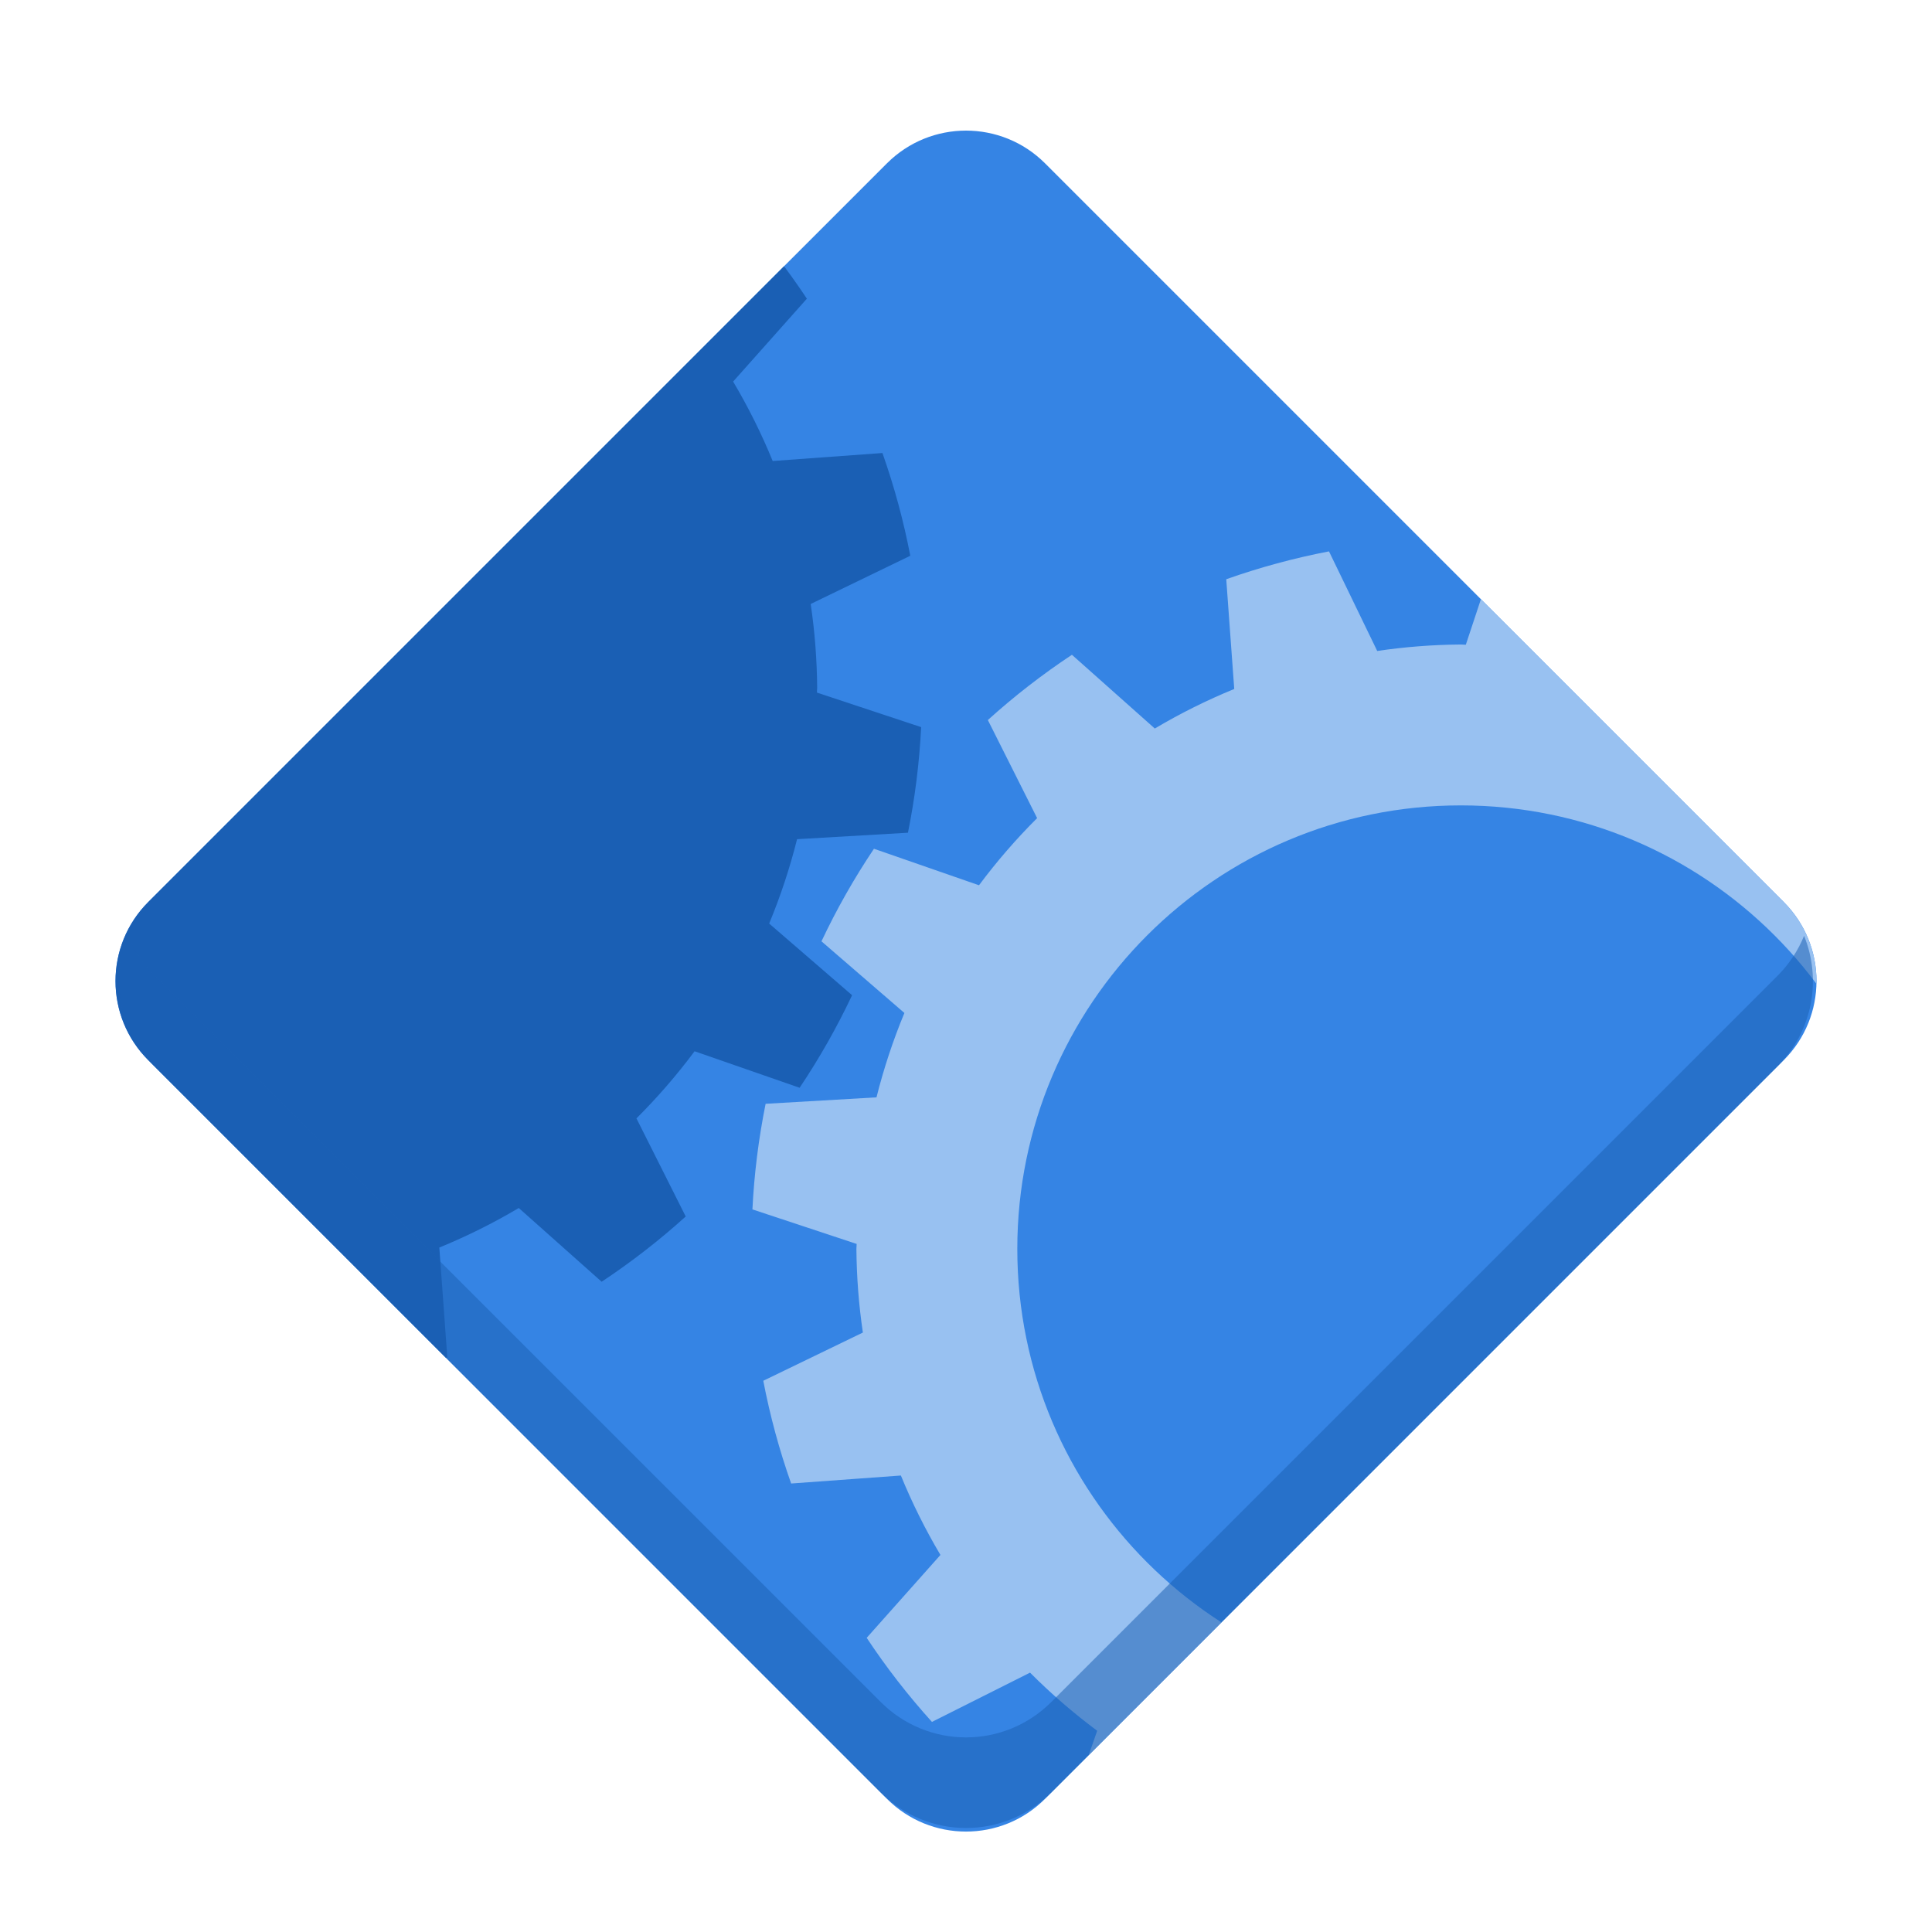
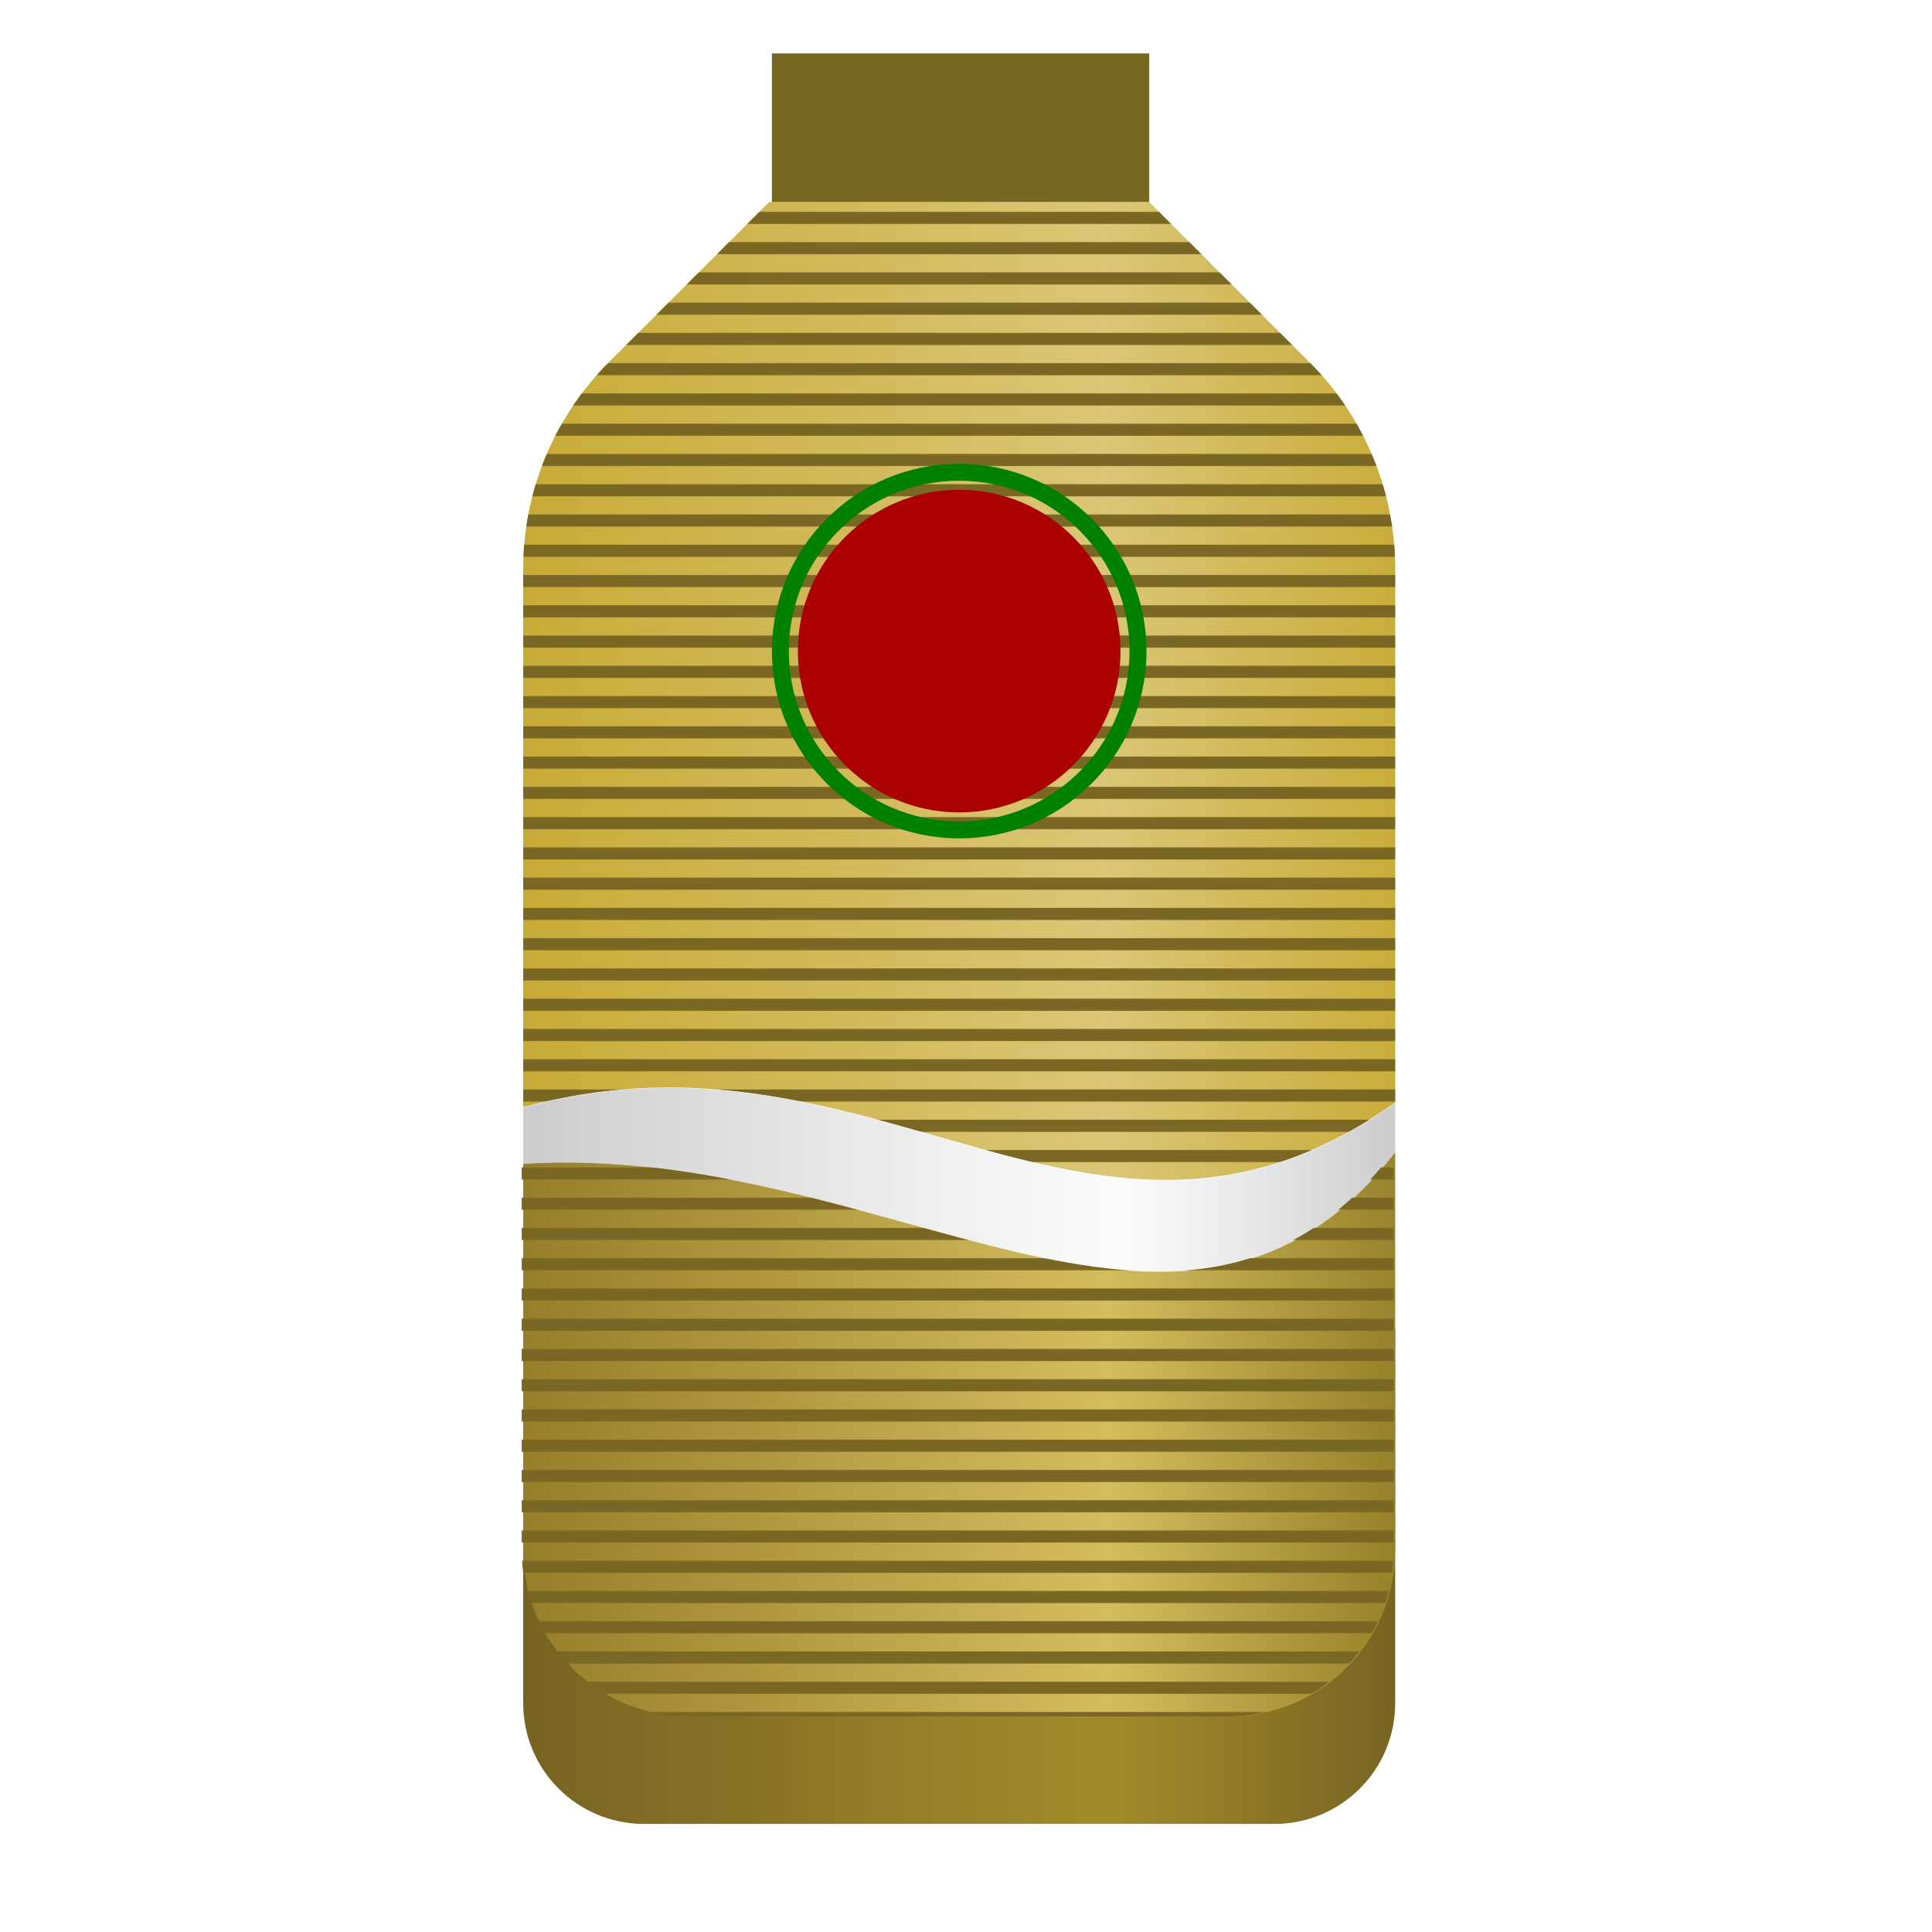
- <svg xmlns="http://www.w3.org/2000/svg" width="33.75mm" height="33.75mm" viewBox="0 0 33.75 33.75" version="1.1" id="svg974">
-   <defs id="defs968">
-     <clipPath clipPathUnits="userSpaceOnUse" id="clipPath18689">
-       <rect clip-path="none" transform="rotate(45)" ry="32" rx="32" y="123.999" x="486.037" height="362.943" width="362.943" id="rect18691" style="display:inline;opacity:1;vector-effect:none;fill:#4a86cf;fill-opacity:1;stroke:none;stroke-width:26.067;stroke-linecap:butt;stroke-linejoin:miter;stroke-miterlimit:4;stroke-dasharray:none;stroke-dashoffset:0;stroke-opacity:1;marker:none;marker-start:none;marker-mid:none;marker-end:none;paint-order:normal;enable-background:new" />
-     </clipPath>
-     <clipPath clipPathUnits="userSpaceOnUse" id="clipPath18689-3">
-       <rect clip-path="none" transform="rotate(45)" ry="32" rx="32" y="123.999" x="486.037" height="362.943" width="362.943" id="rect18691-6" style="display:inline;opacity:1;vector-effect:none;fill:#4a86cf;fill-opacity:1;stroke:none;stroke-width:26.067;stroke-linecap:butt;stroke-linejoin:miter;stroke-miterlimit:4;stroke-dasharray:none;stroke-dashoffset:0;stroke-opacity:1;marker:none;marker-start:none;marker-mid:none;marker-end:none;paint-order:normal;enable-background:new" />
-     </clipPath>
+ <svg xmlns="http://www.w3.org/2000/svg" xmlns:xlink="http://www.w3.org/1999/xlink" height="128px" viewBox="0 0 128 128" width="128px" version="1.1" id="svg50">
+   <defs id="defs50">
+     <pattern xlink:href="#Strips1_1.5" preserveAspectRatio="none" id="pattern82" patternTransform="matrix(0,0.802,-3.014,0,0,0)" x="0" y="0" />
+     <pattern xlink:href="#pattern79" preserveAspectRatio="xMidYMid" id="pattern81" patternTransform="matrix(0,0.8017022,-3.01367,0,200.7514,77.3452)" x="0" y="0" />
+     <pattern xlink:href="#Strips1_1.5" preserveAspectRatio="xMidYMid" id="pattern79" patternTransform="matrix(0,0.8017022,-3.01367,0,166.0878,1.032696)" x="0" y="0" />
+     <pattern patternUnits="userSpaceOnUse" width="2.5" height="1" patternTransform="translate(0,0) scale(2,2)" preserveAspectRatio="xMidYMid" id="Strips1_1.5" style="fill:#7a6723">
+       <rect style="stroke:none" x="0" y="-0.5" width="1" height="2" id="rect140" />
+     </pattern>
+     <linearGradient id="linearGradient52">
+       <stop style="stop-color:#977e2a;stop-opacity:1;" offset="0" id="stop50" />
+       <stop style="stop-color:#d4bd5e;stop-opacity:1;" offset="0.67" id="stop51" />
+       <stop style="stop-color:#97822a;stop-opacity:0.981;" offset="1" id="stop52" />
+     </linearGradient>
+     <linearGradient id="linearGradient47">
+       <stop style="stop-color:#776422;stop-opacity:1;" offset="0" id="stop47" />
+       <stop style="stop-color:#a28b2a;stop-opacity:0.996;" offset="0.67" id="stop49" />
+       <stop style="stop-color:#776422;stop-opacity:1;" offset="1" id="stop48" />
+     </linearGradient>
+     <linearGradient id="linearGradient42">
+       <stop style="stop-color:#c8ab37;stop-opacity:1;" offset="0" id="stop43" />
+       <stop style="stop-color:#dac676;stop-opacity:1;" offset="0.67" id="stop45" />
+       <stop style="stop-color:#c8ab37;stop-opacity:0.981;" offset="1" id="stop44" />
+     </linearGradient>
+     <linearGradient id="linearGradient40">
+       <stop style="stop-color:#cccccc;stop-opacity:1;" offset="0" id="stop40" />
+       <stop style="stop-color:#fbfbfb;stop-opacity:0.8;" offset="0.685" id="stop42" />
+       <stop style="stop-color:#cccccc;stop-opacity:1;" offset="1" id="stop41" />
+     </linearGradient>
+     <linearGradient xlink:href="#linearGradient42" id="linearGradient44" x1="34.663" y1="63.549" x2="92.435" y2="63.549" gradientUnits="userSpaceOnUse" />
+     <linearGradient xlink:href="#linearGradient47" id="linearGradient48" x1="34.663" y1="105.097" x2="92.435" y2="105.097" gradientUnits="userSpaceOnUse" />
+     <linearGradient xlink:href="#linearGradient40" id="linearGradient49" gradientUnits="userSpaceOnUse" gradientTransform="translate(4.63e-4,4.7961)" x1="34.663" y1="72.34" x2="92.435" y2="72.34" />
+     <linearGradient xlink:href="#linearGradient52" id="linearGradient50" gradientUnits="userSpaceOnUse" x1="34.663" y1="63.549" x2="92.435" y2="63.549" gradientTransform="translate(-4.63e-4)" />
+     <pattern patternUnits="userSpaceOnUse" width="57.771" height="37.402" patternTransform="translate(34.6636,76.3125)" preserveAspectRatio="xMidYMid" id="pattern80">
+       <path style="mix-blend-mode:darken;fill:url(#pattern79)" d="M 57.771,0 C 43.793,18.119 24.164,-0.716 0,0.77 V 26.402 c 0,6.075 4.925,11 11,11 h 35.771 c 6.075,0 11,-4.925 11,-11 z" id="rect1-7" />
+     </pattern>
  </defs>
-   <g id="layer1" transform="translate(-61.81982,-103.944)">
-     <g transform="matrix(0.2636723,0,0,0.2636723,61.81982,-529.397)" style="display:inline;stroke-width:0.25;enable-background:new" id="g1836">
-       <g transform="matrix(0.25,0,0,0.25,0,2295)" id="g18818" style="stroke-width:0.25">
-         <g style="stroke-width:0.27" transform="matrix(0.9260519,0,0,0.9260519,18.93073,50.87633)" id="g18590">
-           <g style="stroke-width:0.27" id="g18681" clip-path="url(#clipPath18689-3)">
-             <rect style="opacity:1;vector-effect:none;fill:#3584e4;fill-opacity:1;stroke:none;stroke-width:8.221;stroke-linecap:butt;stroke-linejoin:miter;stroke-miterlimit:4;stroke-dasharray:none;stroke-dashoffset:0;stroke-opacity:1;marker:none;marker-start:none;marker-mid:none;marker-end:none;paint-order:normal" id="rect18571" width="424" height="424" x="458.337" y="90.642" rx="10.092" ry="10.092" transform="matrix(0.6052817,0.6052817,-0.6052817,0.6052817,33.44063,99.07363)" clip-path="none" />
-             <circle style="opacity:1;vector-effect:none;fill:#f66151;fill-opacity:1;stroke:none;stroke-width:7.037;stroke-linecap:butt;stroke-linejoin:miter;stroke-miterlimit:4;stroke-dasharray:none;stroke-dashoffset:0;stroke-opacity:1;marker:none;marker-start:none;marker-mid:none;marker-end:none;paint-order:normal" id="path18706" cx="0" cy="0" r="0" transform="translate(0,-212)" />
-             <circle style="opacity:1;vector-effect:none;fill:#f66151;fill-opacity:1;stroke:none;stroke-width:7.037;stroke-linecap:butt;stroke-linejoin:miter;stroke-miterlimit:4;stroke-dasharray:none;stroke-dashoffset:0;stroke-opacity:1;marker:none;marker-start:none;marker-mid:none;marker-end:none;paint-order:normal" id="path18708" cx="0" cy="0" r="0" transform="translate(0,-212)" />
-             <path style="display:inline;opacity:1;vector-effect:none;fill:#98c1f1;fill-opacity:1;stroke:none;stroke-width:7.037;stroke-linecap:butt;stroke-linejoin:miter;stroke-miterlimit:4;stroke-dasharray:none;stroke-dashoffset:0;stroke-opacity:1;marker:none;marker-start:none;marker-mid:none;marker-end:none;paint-order:normal;enable-background:new" d="m 408.92,561.918 -9.886,29.829 a 172.971,172.971 0 0 0 -1.427,-0.071 172.971,172.971 0 0 0 -23.929,1.852 l -13.801,-28.501 a 203.293,203.293 0 0 0 -29.401,7.972 l 2.286,31.405 a 172.971,172.971 0 0 0 -22.732,11.319 l -23.718,-21.103 a 203.293,203.293 0 0 0 -24.059,18.674 l 14.099,28.073 a 172.971,172.971 0 0 0 -16.636,19.211 l -30.058,-10.448 a 203.293,203.293 0 0 0 -15.017,26.488 l 23.73,20.507 a 172.971,172.971 0 0 0 -7.985,24.143 l -31.73,1.849 a 203.293,203.293 0 0 0 -3.778,30.217 l 29.829,9.886 a 172.971,172.971 0 0 0 -0.071,1.427 172.971,172.971 0 0 0 1.852,23.929 l -28.501,13.801 a 203.293,203.293 0 0 0 7.972,29.401 l 31.405,-2.286 a 172.971,172.971 0 0 0 11.319,22.732 l -21.103,23.718 a 203.293,203.293 0 0 0 18.674,24.059 l 28.073,-14.099 a 172.971,172.971 0 0 0 19.211,16.636 l -10.448,30.058 a 203.293,203.293 0 0 0 26.488,15.017 l 20.507,-23.73 a 172.971,172.971 0 0 0 24.143,7.985 l 1.849,31.73 a 203.293,203.293 0 0 0 30.217,3.778 l 9.886,-29.829 a 172.971,172.971 0 0 0 1.427,0.071 172.971,172.971 0 0 0 23.929,-1.852 l 13.801,28.501 a 203.293,203.293 0 0 0 29.401,-7.972 l -2.286,-31.405 a 172.971,172.971 0 0 0 22.732,-11.319 l 23.718,21.103 A 203.293,203.293 0 0 0 532.96,916 l -14.099,-28.073 a 172.971,172.971 0 0 0 16.636,-19.211 l 30.058,10.448 a 203.293,203.293 0 0 0 15.017,-26.488 l -23.73,-20.507 a 172.971,172.971 0 0 0 7.985,-24.143 l 31.73,-1.849 a 203.293,203.293 0 0 0 3.778,-30.217 l -29.829,-9.886 a 172.971,172.971 0 0 0 0.071,-1.427 172.971,172.971 0 0 0 -1.852,-23.929 l 28.501,-13.801 a 203.293,203.293 0 0 0 -7.972,-29.401 l -31.405,2.286 a 172.971,172.971 0 0 0 -11.319,-22.732 l 21.103,-23.718 a 203.293,203.293 0 0 0 -18.674,-24.059 l -28.073,14.099 a 172.971,172.971 0 0 0 -19.211,-16.636 l 10.448,-30.058 A 203.293,203.293 0 0 0 485.636,581.681 l -20.507,23.73 a 172.971,172.971 0 0 0 -24.143,-7.985 l -1.849,-31.73 a 203.293,203.293 0 0 0 -30.217,-3.778 z M 397.607,637.722 A 126.926,126.926 0 0 1 524.532,764.647 126.926,126.926 0 0 1 397.607,891.572 126.926,126.926 0 0 1 270.682,764.647 126.926,126.926 0 0 1 397.607,637.722 Z" id="path18717-4" />
-             <path id="path18758" d="m 51.748,401.284 -9.886,29.829 c -0.476,-0.026 -0.951,-0.05 -1.427,-0.071 -8.01,0.062 -16.005,0.681 -23.929,1.852 L 2.706,404.392 c -9.986,1.918 -19.814,4.583 -29.401,7.972 l 2.286,31.405 c -7.844,3.211 -15.442,6.994 -22.732,11.319 l -23.718,-21.103 c -8.475,5.614 -16.518,11.857 -24.059,18.674 l 14.099,28.073 c -6.009,5.987 -11.569,12.408 -16.636,19.211 l -30.058,-10.448 c -5.661,8.442 -10.68,17.296 -15.017,26.488 l 23.73,20.507 c -3.25,7.841 -5.919,15.91 -7.985,24.143 l -31.73,1.849 c -2.013,9.964 -3.276,20.064 -3.778,30.217 l 29.829,9.886 c -0.026,0.476 -0.05,0.951 -0.071,1.427 0.062,8.01 0.681,16.005 1.852,23.929 l -28.501,13.801 c 1.918,9.986 4.583,19.814 7.972,29.401 l 31.405,-2.286 c 3.211,7.844 6.994,15.442 11.319,22.732 l -21.103,23.718 c 5.614,8.475 11.857,16.518 18.674,24.059 l 28.073,-14.099 c 5.987,6.009 12.408,11.569 19.211,16.636 l -10.448,30.058 c 8.442,5.661 17.296,10.68 26.488,15.017 l 20.507,-23.73 c 7.841,3.25 15.91,5.919 24.143,7.985 l 1.849,31.73 c 9.964,2.013 20.064,3.276 30.217,3.778 l 9.886,-29.829 c 0.476,0.026 0.951,0.05 1.427,0.071 8.01,-0.062 16.005,-0.681 23.929,-1.852 l 13.801,28.501 c 9.986,-1.918 19.814,-4.583 29.401,-7.972 l -2.286,-31.405 c 7.844,-3.211 15.442,-6.994 22.732,-11.319 l 23.718,21.103 c 8.475,-5.614 16.518,-11.857 24.059,-18.674 l -14.099,-28.073 c 6.009,-5.987 11.569,-12.408 16.636,-19.211 l 30.058,10.448 c 5.661,-8.442 10.68,-17.296 15.017,-26.488 l -23.73,-20.507 c 3.25,-7.841 5.919,-15.91 7.985,-24.143 l 31.73,-1.849 c 2.013,-9.964 3.276,-20.064 3.778,-30.217 l -29.829,-9.886 c 0.026,-0.476 0.05,-0.951 0.071,-1.427 -0.062,-8.01 -0.681,-16.005 -1.852,-23.929 l 28.501,-13.801 c -1.918,-9.986 -4.583,-19.814 -7.972,-29.401 l -31.405,2.286 c -3.211,-7.844 -6.994,-15.442 -11.319,-22.732 l 21.103,-23.718 c -5.614,-8.475 -11.857,-16.518 -18.674,-24.059 l -28.073,14.099 c -5.987,-6.009 -12.408,-11.569 -19.211,-16.636 l 10.448,-30.058 c -8.442,-5.661 -17.296,-10.68 -26.488,-15.017 l -20.507,23.73 c -7.841,-3.25 -15.91,-5.919 -24.143,-7.985 l -1.849,-31.73 c -9.964,-2.013 -20.064,-3.276 -30.217,-3.778 z" style="display:inline;opacity:1;vector-effect:none;fill:#1a5fb4;fill-opacity:1;stroke:none;stroke-width:7.037;stroke-linecap:butt;stroke-linejoin:miter;stroke-miterlimit:4;stroke-dasharray:none;stroke-dashoffset:0;stroke-opacity:1;marker:none;marker-start:none;marker-mid:none;marker-end:none;paint-order:normal;enable-background:new" />
-           </g>
-         </g>
-         <path style="display:inline;opacity:0.534;vector-effect:none;fill:#1a5fb4;fill-opacity:1;stroke:none;stroke-width:1.629;stroke-linecap:butt;stroke-linejoin:miter;stroke-miterlimit:4;stroke-dasharray:none;stroke-dashoffset:0;stroke-opacity:1;marker:none;marker-start:none;marker-mid:none;marker-end:none;paint-order:normal;enable-background:new" clip-path="none" d="m 8.477,2676 c -1.171,2.887 -0.583,6.308 1.766,8.656 l 48.102,48.102 c 3.134,3.134 8.179,3.134 11.312,0 l 48.102,-48.102 c 2.348,-2.348 2.937,-5.77 1.766,-8.656 -0.392,0.966 -0.98,1.871 -1.766,2.656 l -48.102,48.102 c -3.134,3.134 -8.179,3.134 -11.312,0 L 10.242,2678.656 C 9.457,2677.871 8.868,2676.965 8.477,2676 Z" transform="matrix(4,0,0,4,0,-10028)" id="rect18571-6" />
-       </g>
-       <rect y="2402" x="-1.5000001e-06" height="128" width="128" id="rect9125-7-2" style="display:inline;opacity:1;vector-effect:none;fill:none;fill-opacity:1;stroke:none;stroke-width:1.25;stroke-linecap:butt;stroke-linejoin:miter;stroke-miterlimit:4;stroke-dasharray:none;stroke-dashoffset:0;stroke-opacity:1;marker:none;marker-start:none;marker-mid:none;marker-end:none;paint-order:normal;enable-background:new" />
-     </g>
-   </g>
+   <linearGradient id="a" gradientUnits="userSpaceOnUse" x1="49" x2="79" y1="68" y2="68">
+     <stop offset="0" stop-color="#deddda" id="stop1" />
+     <stop offset="0.25" stop-color="#f6f5f4" id="stop2" />
+     <stop offset="0.75" stop-color="#ffffff" id="stop3" />
+     <stop offset="1" stop-color="#deddda" stop-opacity="0.855" id="stop4" />
+   </linearGradient>
+   <linearGradient id="b" gradientTransform="matrix(1.002882 0 0 1 -0.141199 0)" gradientUnits="userSpaceOnUse" x1="49" x2="79" y1="31.453" y2="31.453">
+     <stop offset="0" stop-color="#c0bfbc" id="stop5" />
+     <stop offset="0.25" stop-color="#deddda" id="stop6" />
+     <stop offset="0.75" stop-color="#f6f5f4" id="stop7" />
+     <stop offset="1" stop-color="#c0bfbc" id="stop8" />
+   </linearGradient>
+   <linearGradient id="c" gradientUnits="userSpaceOnUse" x1="12" x2="49" y1="42.917" y2="42.917">
+     <stop offset="0" stop-color="#c0bfbc" id="stop9" />
+     <stop offset="0.25" stop-color="#deddda" id="stop10" />
+     <stop offset="0.75" stop-color="#deddda" id="stop11" />
+     <stop offset="1" stop-color="#c0bfbc" id="stop12" />
+   </linearGradient>
+   <linearGradient id="d" gradientUnits="userSpaceOnUse">
+     <stop offset="0" stop-color="#1a5fb4" id="stop13" />
+     <stop offset="0.25" stop-color="#1c71d8" id="stop14" />
+     <stop offset="0.75" stop-color="#3584e4" id="stop15" />
+     <stop offset="1" stop-color="#1a5fb4" id="stop16" />
+   </linearGradient>
+   <linearGradient id="e" x1="49" x2="79" xlink:href="#d" y1="21.471" y2="21.471" />
+   <linearGradient id="f" x1="49" x2="79" xlink:href="#d" y1="68" y2="68" />
+   <linearGradient id="g" gradientUnits="userSpaceOnUse" x1="12" x2="49" y1="74.97" y2="74.97" gradientTransform="translate(0.06808511,0.1361702)">
+     <stop offset="0" stop-color="#ffa348" id="stop17" />
+     <stop offset="0.25" stop-color="#ffbe6f" id="stop18" />
+     <stop offset="0.75" stop-color="#ffbe6f" id="stop19" />
+     <stop offset="1" stop-color="#ffa348" id="stop20" />
+   </linearGradient>
+   <linearGradient id="h" gradientUnits="userSpaceOnUse" x1="79" x2="116" y1="75.564" y2="75.564">
+     <stop offset="0" stop-color="#e01b24" id="stop21" />
+     <stop offset="0.25" stop-color="#ed333b" id="stop22" />
+     <stop offset="0.75" stop-color="#f66151" id="stop23" />
+     <stop offset="1" stop-color="#e01b24" id="stop24" />
+   </linearGradient>
+   <linearGradient id="i" gradientUnits="userSpaceOnUse" x1="24" x2="37" y1="14" y2="14">
+     <stop offset="0" stop-color="#33d17a" id="stop25" />
+     <stop offset="0.388" stop-color="#57e389" id="stop26" />
+     <stop offset="0.75" stop-color="#57e389" id="stop27" />
+     <stop offset="1" stop-color="#2ec27e" stop-opacity="0.855" id="stop28" />
+   </linearGradient>
+   <linearGradient id="j" gradientUnits="userSpaceOnUse" x1="79" x2="116" y1="35.962" y2="35.962">
+     <stop offset="0" stop-color="#3d3846" id="stop29" />
+     <stop offset="0.25" stop-color="#5e5c64" id="stop30" />
+     <stop offset="0.75" stop-color="#77767b" id="stop31" />
+     <stop offset="1" stop-color="#77767b" id="stop32" />
+   </linearGradient>
+   <linearGradient id="k" gradientUnits="userSpaceOnUse">
+     <stop offset="0" stop-color="#9a9996" id="stop33" />
+     <stop offset="0.25" stop-color="#c0bfbc" id="stop34" />
+     <stop offset="0.75" stop-color="#deddda" id="stop35" />
+     <stop offset="1" stop-color="#9a9996" id="stop36" />
+   </linearGradient>
+   <linearGradient id="l" x1="79" x2="116" xlink:href="#k" y1="31.472" y2="31.472" />
+   <linearGradient id="m" gradientTransform="matrix(0.999963 0 0 0.814473 0.003815 -120.7944)" x1="78.999" x2="116" xlink:href="#k" y1="273.232" y2="273.232" />
+   <path id="rect2" style="fill:url(#linearGradient48);stroke-width:1.186" d="m 34.663,88.68 h 57.772 v 24.834 a 8,8 135 0 1 -8,8 H 42.663 a 8,8 45 0 1 -8,-8 z" transform="translate(0,-0.6740081)" />
+   <path style="fill:url(#linearGradient50)" d="M 92.435,76.312 C 78.456,94.431 58.827,75.597 34.664,77.082 v 25.633 c 0,6.075 4.925,11 11,11 h 35.771 c 6.075,0 11,-4.925 11,-11 z" id="rect1" />
+   <rect style="stroke:none;fill:none" width="57.771" height="37.402" x="34.664" y="76.312" id="rect80" />
+   <path style="fill:url(#linearGradient44)" d="M 50.961,13.385 40.32,24.023 a 19.314,19.314 0 0 0 -5.656,13.658 V 73.354 C 58.17,66.904 72.568,87.186 92.436,73.037 V 37.682 A 19.314,19.314 0 0 0 86.779,24.023 L 76.139,13.385 Z" id="path49" />
+   <path style="fill:url(#pattern82)" d="M 50.961,13.385 40.32,24.023 a 19.314,19.314 0 0 0 -5.656,13.658 v 35.672 c 23.505,-6.45 37.904,13.833 57.771,-0.316 V 37.682 A 19.314,19.314 0 0 0 86.779,24.023 L 76.139,13.385 Z" id="path49-0" />
+   <circle style="fill:none;stroke:#008000;stroke-width:1.122;stroke-dasharray:none;stroke-opacity:1" id="path3-6" cx="65.794" cy="39.629" r="11.847" transform="rotate(3.10651)" />
+   <circle style="fill:#aa0000;stroke-width:0.771" id="path3" cx="63.549" cy="43.137" r="10.688" />
+   <rect style="fill:#786721;stroke:none;stroke-width:1.231;stroke-dasharray:none;stroke-opacity:1" id="rect49" width="24.997" height="9.843" x="51.141" y="3.54" />
+   <path id="rect38-6" style="fill:url(#linearGradient49);stroke:none;stroke-width:0.978" d="M 34.664,73.384 C 58.169,66.934 72.568,87.217 92.436,73.068 v 3.274 C 78.457,94.461 58.828,75.627 34.664,77.112 Z" />
+   <path style="mix-blend-mode:darken;fill:url(#pattern81)" d="M 92.335,76.312 C 78.356,94.431 58.727,75.597 34.564,77.082 v 25.633 c 0,6.075 4.925,11 11,11 h 35.771 c 6.075,0 11,-4.925 11,-11 z" id="path81" />
</svg>
